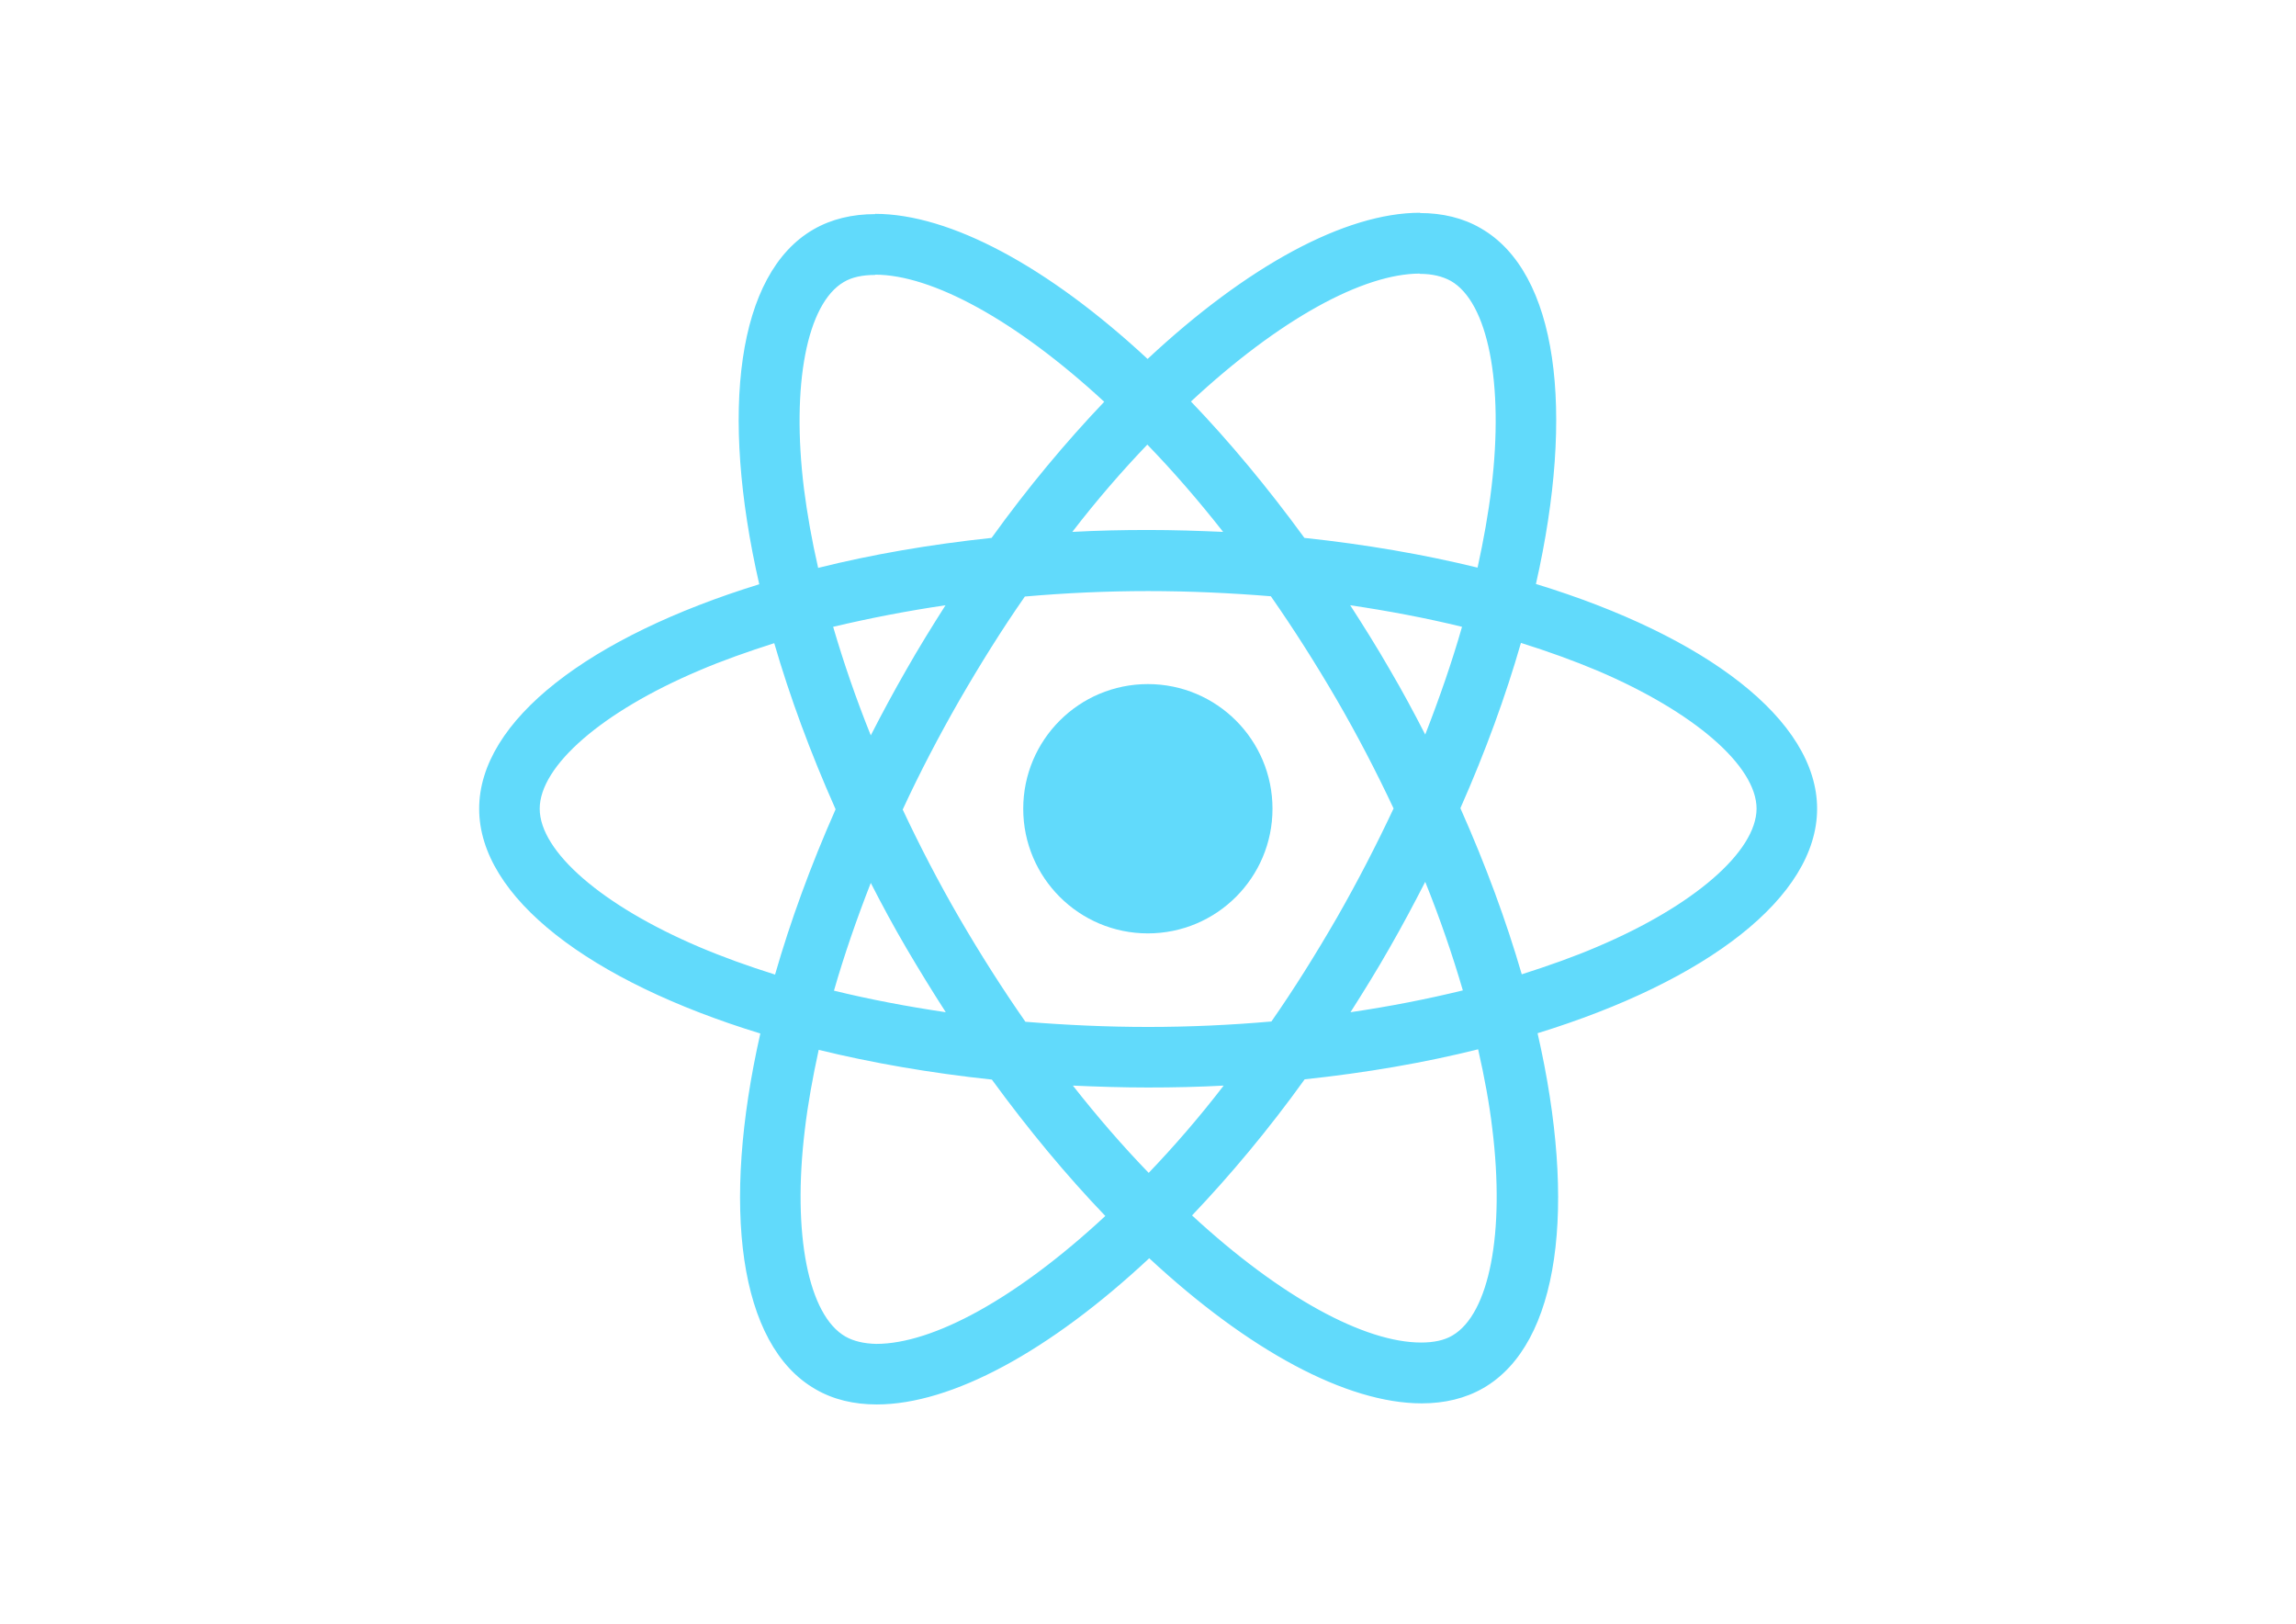
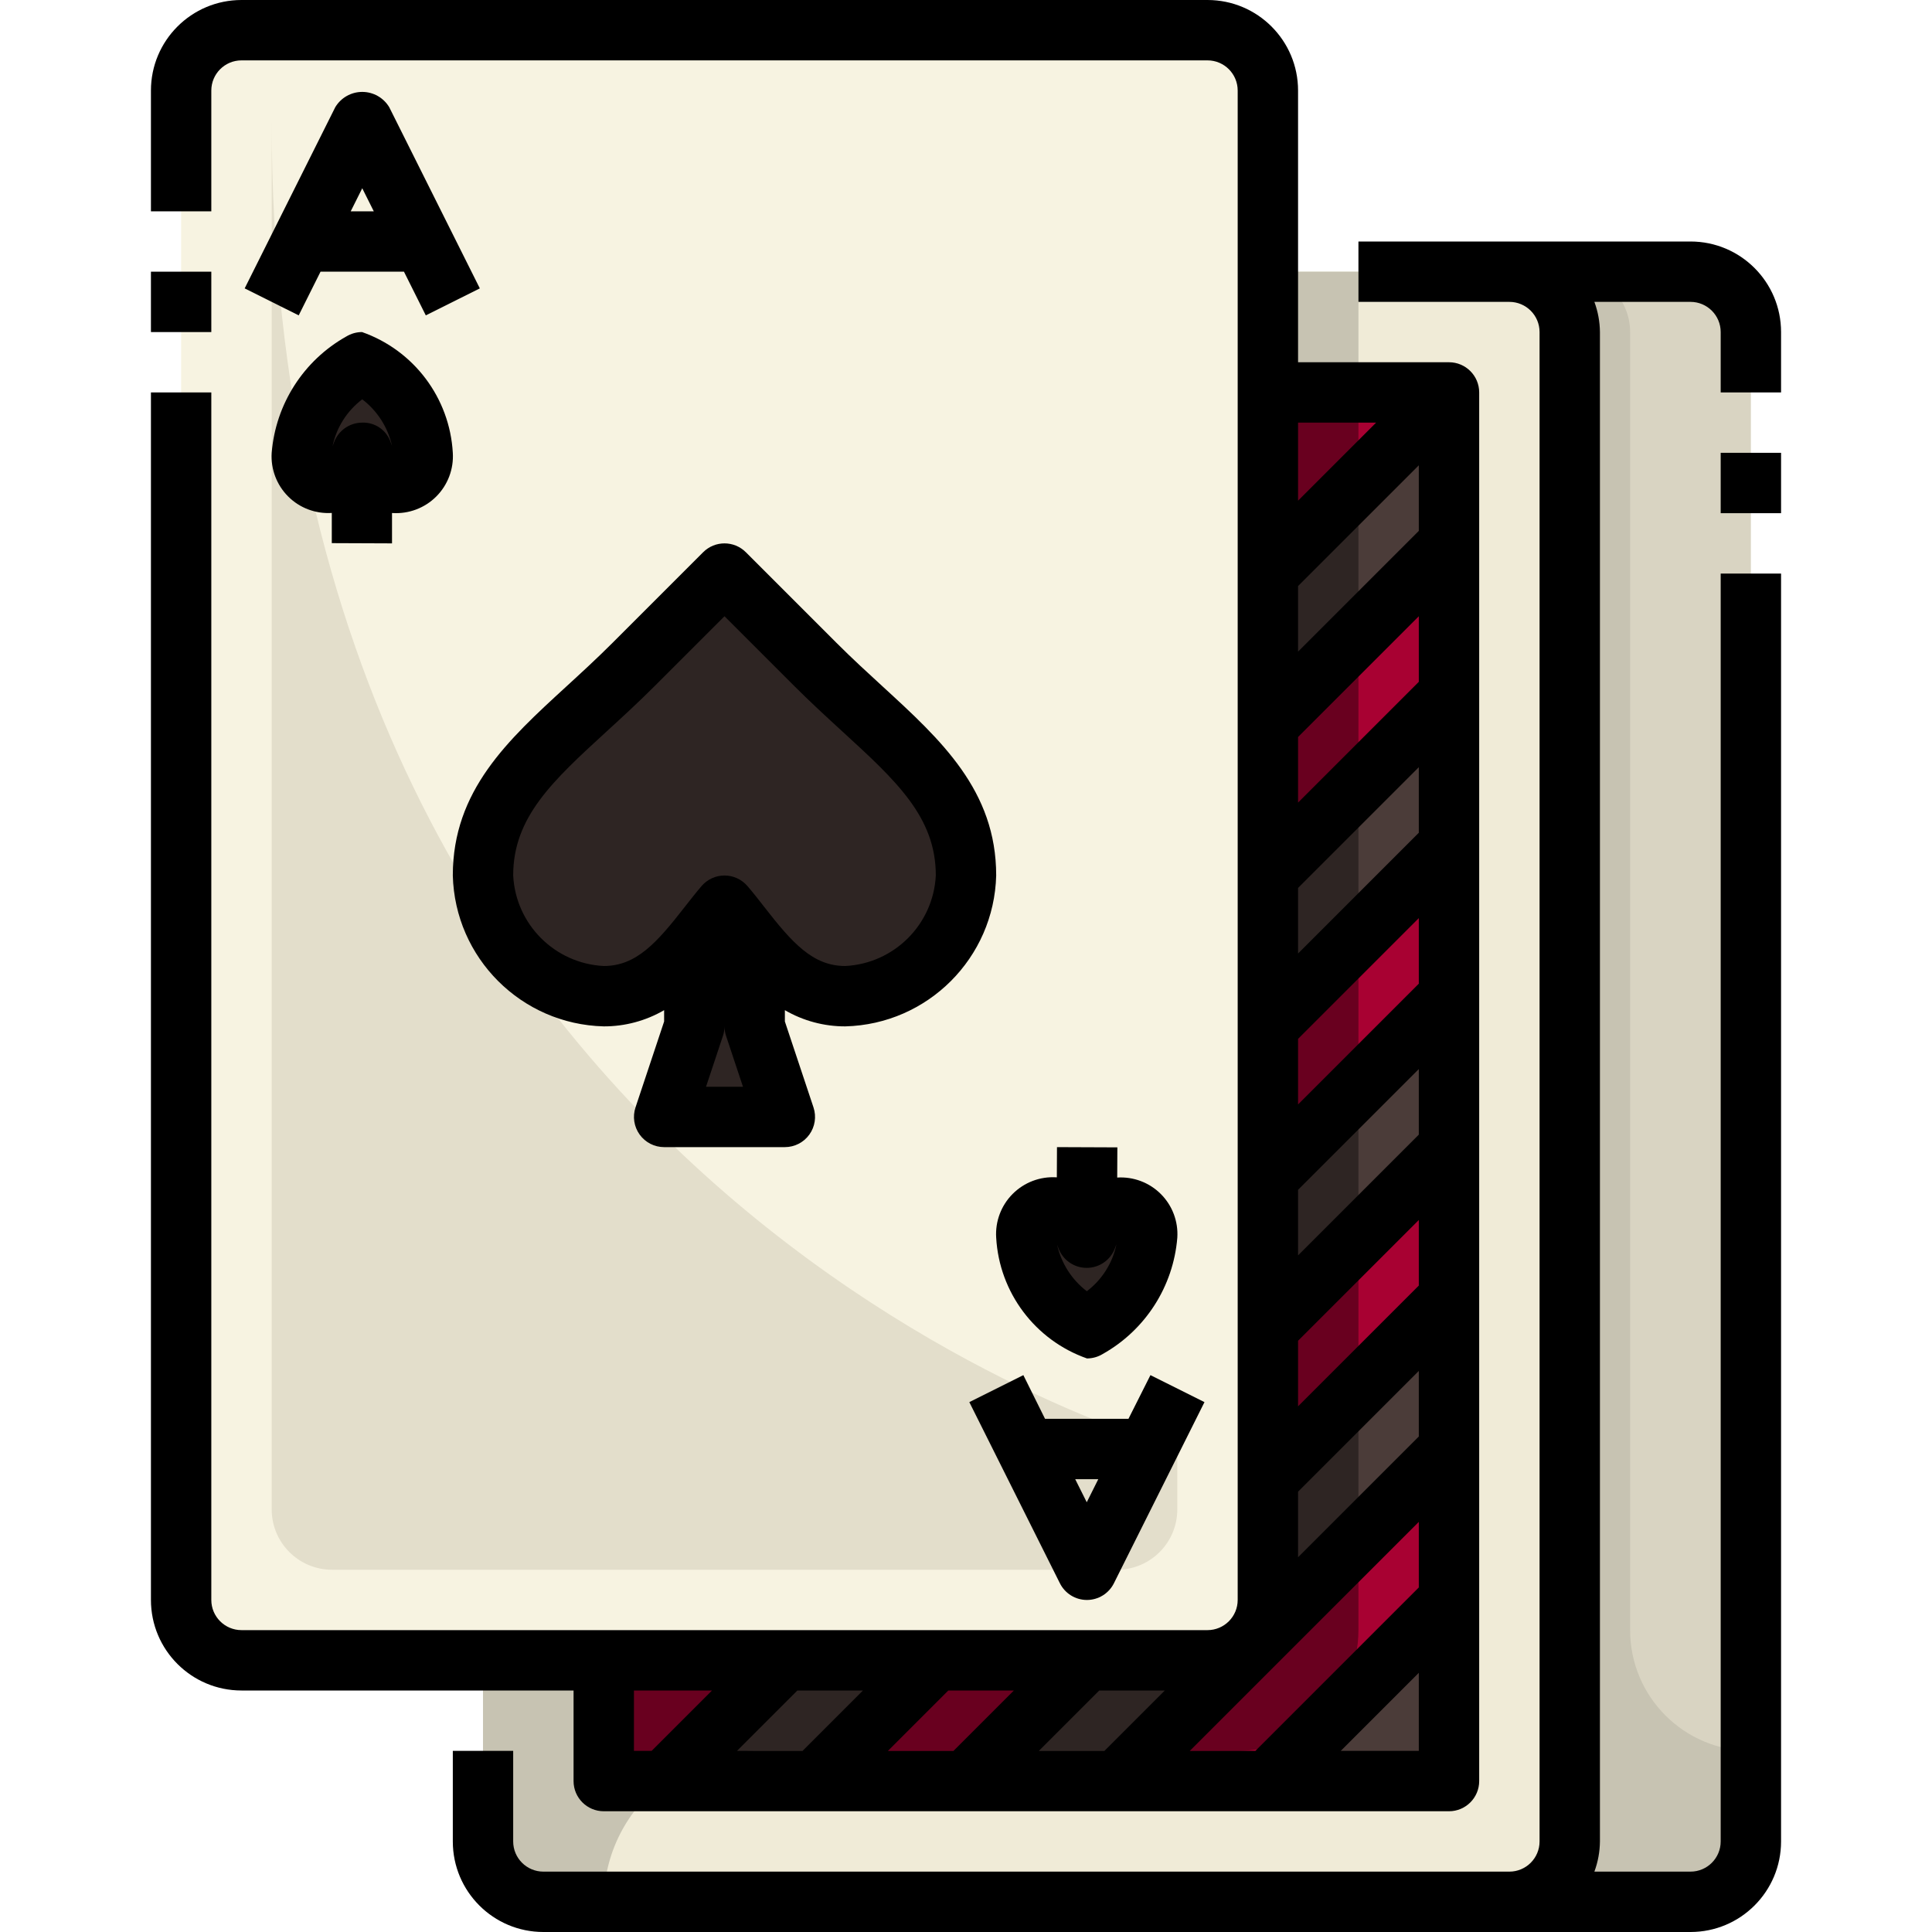
- <svg xmlns="http://www.w3.org/2000/svg" viewBox="0 0 841.9 595.3">
-   <g fill="#61DAFB">
-     <path d="M666.3 296.5c0-32.5-40.7-63.3-103.1-82.4 14.4-63.6 8-114.2-20.2-130.4-6.5-3.8-14.1-5.6-22.4-5.6v22.3c4.6 0 8.3.9 11.4 2.6 13.6 7.8 19.5 37.5 14.9 75.7-1.1 9.4-2.9 19.3-5.1 29.4-19.6-4.8-41-8.5-63.5-10.9-13.5-18.5-27.5-35.3-41.6-50 32.6-30.3 63.2-46.9 84-46.9V78c-27.5 0-63.5 19.6-99.9 53.6-36.4-33.8-72.4-53.2-99.9-53.2v22.3c20.7 0 51.4 16.5 84 46.6-14 14.7-28 31.4-41.3 49.9-22.6 2.4-44 6.1-63.6 11-2.3-10-4-19.7-5.2-29-4.7-38.2 1.1-67.9 14.6-75.8 3-1.8 6.9-2.6 11.5-2.6V78.5c-8.4 0-16 1.8-22.6 5.6-28.1 16.2-34.4 66.7-19.9 130.1-62.2 19.2-102.7 49.9-102.7 82.3 0 32.5 40.7 63.3 103.1 82.4-14.4 63.6-8 114.2 20.2 130.4 6.5 3.8 14.1 5.6 22.5 5.6 27.5 0 63.5-19.6 99.9-53.6 36.4 33.8 72.4 53.2 99.9 53.2 8.4 0 16-1.8 22.6-5.6 28.1-16.2 34.4-66.7 19.9-130.1 62-19.1 102.5-49.9 102.5-82.3zm-130.2-66.7c-3.7 12.9-8.3 26.2-13.5 39.5-4.1-8-8.4-16-13.1-24-4.6-8-9.5-15.8-14.4-23.4 14.2 2.1 27.9 4.7 41 7.9zm-45.8 106.5c-7.8 13.5-15.8 26.3-24.1 38.2-14.9 1.3-30 2-45.2 2-15.1 0-30.2-.7-45-1.9-8.3-11.9-16.4-24.6-24.2-38-7.6-13.1-14.5-26.4-20.8-39.8 6.2-13.4 13.2-26.8 20.7-39.9 7.8-13.5 15.8-26.3 24.1-38.2 14.9-1.3 30-2 45.2-2 15.1 0 30.2.7 45 1.9 8.3 11.9 16.4 24.6 24.2 38 7.6 13.1 14.5 26.4 20.8 39.8-6.3 13.4-13.2 26.8-20.7 39.9zm32.3-13c5.4 13.4 10 26.8 13.8 39.8-13.1 3.2-26.9 5.9-41.2 8 4.9-7.7 9.8-15.6 14.4-23.7 4.6-8 8.9-16.1 13-24.1zM421.2 430c-9.3-9.6-18.6-20.3-27.8-32 9 .4 18.2.7 27.5.7 9.4 0 18.7-.2 27.8-.7-9 11.7-18.3 22.4-27.5 32zm-74.4-58.9c-14.2-2.1-27.9-4.7-41-7.9 3.7-12.9 8.3-26.2 13.5-39.5 4.1 8 8.4 16 13.1 24 4.7 8 9.5 15.8 14.4 23.4zM420.7 163c9.3 9.6 18.6 20.3 27.8 32-9-.4-18.2-.7-27.5-.7-9.4 0-18.7.2-27.8.7 9-11.7 18.3-22.4 27.5-32zm-74 58.9c-4.9 7.7-9.8 15.6-14.4 23.7-4.6 8-8.9 16-13 24-5.4-13.4-10-26.8-13.8-39.8 13.1-3.1 26.9-5.8 41.2-7.9zm-90.5 125.2c-35.4-15.1-58.3-34.9-58.3-50.6 0-15.7 22.9-35.6 58.3-50.6 8.6-3.7 18-7 27.7-10.1 5.7 19.6 13.2 40 22.5 60.9-9.2 20.8-16.6 41.1-22.2 60.6-9.9-3.1-19.3-6.5-28-10.2zM310 490c-13.6-7.8-19.5-37.5-14.9-75.7 1.1-9.4 2.9-19.3 5.1-29.4 19.6 4.8 41 8.5 63.5 10.9 13.5 18.5 27.5 35.3 41.6 50-32.6 30.3-63.2 46.9-84 46.9-4.5-.1-8.3-1-11.3-2.7zm237.2-76.2c4.7 38.2-1.1 67.9-14.6 75.8-3 1.8-6.9 2.6-11.5 2.6-20.7 0-51.4-16.5-84-46.6 14-14.7 28-31.4 41.3-49.9 22.6-2.4 44-6.1 63.6-11 2.3 10.1 4.1 19.8 5.2 29.1zm38.5-66.7c-8.6 3.7-18 7-27.7 10.1-5.7-19.6-13.2-40-22.5-60.9 9.2-20.8 16.6-41.1 22.2-60.6 9.9 3.1 19.3 6.5 28.1 10.2 35.4 15.1 58.3 34.9 58.3 50.6-.1 15.7-23 35.6-58.4 50.6zM320.8 78.4z" />
-     <circle cx="420.9" cy="296.5" r="45.7" />
-     <path d="M520.5 78.1z" />
+ <svg xmlns="http://www.w3.org/2000/svg" viewBox="0 0 64 64" width="256px" height="256px">
+   <g data-name="04-spades">
+     <path fill="#d9d4c2" d="M50,9h6a2.006,2.006,0,0,1,2,2V61a2.006,2.006,0,0,1-2,2H50a2.006,2.006,0,0,0,2-2V11A2.006,2.006,0,0,0,50,9Z" />
+     <path fill="#4b3c39" d="M40,55a1.955,1.955,0,0,0,1.41-.59l.09.09L37,59H32l4-4Z" />
+     <path fill="#f0ebd7" d="M52,11V61a2.006,2.006,0,0,1-2,2H18a2.006,2.006,0,0,1-2-2V55h4v4H48V13H42V9h8A2.006,2.006,0,0,1,52,11Z" />
+     <polygon fill="#4b3c39" points="31 55 27 59 22 59 26 55 31 55" />
+     <polygon fill="#4b3c39" points="48 53 48 59 42 59 48 53" />
+     <path fill="#4b3c39" d="M42,53V49l6-6v5l-6.5,6.5-.09-.09A1.955,1.955,0,0,0,42,53Z" />
+     <polygon fill="#4b3c39" points="48 33 48 38 42 44 42 39 48 33" />
+     <polygon fill="#4b3c39" points="48 23 48 28 42 34 42 29 48 23" />
+     <polygon fill="#4b3c39" points="48 13 48 18 42 24 42 19 48 13" />
+     <polygon fill="#a80132" points="26 55 22 59 20 59 20 55 26 55" />
+     <polygon fill="#a80132" points="36 55 32 59 27 59 31 55 36 55" />
+     <polygon fill="#a80132" points="48 48 48 53 42 59 37 59 41.5 54.5 48 48" />
+     <polygon fill="#a80132" points="48 38 48 43 42 49 42 44 48 38" />
+     <polygon fill="#a80132" points="48 28 48 33 42 39 42 34 48 28" />
+     <polygon fill="#a80132" points="48 18 48 23 42 29 42 24 48 18" />
+     <polygon fill="#a80132" points="48 13 42 19 42 13 48 13" />
+     <path fill="#f7f3e1" d="M40,1H8A2.006,2.006,0,0,0,6,3V53a2.006,2.006,0,0,0,2,2H40a2.006,2.006,0,0,0,2-2V3A2.006,2.006,0,0,0,40,1Z" />
+     <path fill="#e3decb" d="M9,4V50a2,2,0,0,0,2,2H37a2,2,0,0,0,2-2V48S9,40,9,4Z" />
+     <path fill="#2e2523" d="M38,58l3.5-3.5-.09-.09A1.955,1.955,0,0,1,40,55H36l-3,3Z" />
+     <path fill="#c7c3b2" d="M22.027,59H20V55H16v6a2.006,2.006,0,0,0,2,2h2A4.98,4.98,0,0,1,22.027,59Z" />
+     <rect width="3" height="4" x="42" y="9" fill="#c7c3b2" />
+     <path fill="#2e2523" d="M22.027,59A4.959,4.959,0,0,1,25,58h3l3-3H26l-4,4Z" />
+     <path fill="#2e2523" d="M45,51V46l-3,3v4a1.955,1.955,0,0,1-.59,1.41l.09.09Z" />
+     <polygon fill="#2e2523" points="45 36 42 39 42 44 45 41 45 36" />
+     <polygon fill="#2e2523" points="45 26 42 29 42 34 45 31 45 26" />
+     <polygon fill="#2e2523" points="45 16 42 19 42 24 45 21 45 16" />
+     <polygon fill="#69001f" points="22 59 26 55 20 55 20 59 22 59" />
+     <polygon fill="#69001f" points="33 58 36 55 31 55 28 58 33 58" />
+     <path fill="#69001f" d="M45,54V51l-3.5,3.5L38,58h3A4,4,0,0,0,45,54Z" />
+     <polygon fill="#69001f" points="45 41 42 44 42 49 45 46 45 41" />
+     <polygon fill="#69001f" points="45 31 42 34 42 39 45 36 45 31" />
+     <polygon fill="#69001f" points="45 21 42 24 42 29 45 26 45 21" />
+     <polygon fill="#69001f" points="45 13 42 13 42 19 45 16 45 13" />
+     <path fill="#c7c3b2" d="M54,54V11a2,2,0,0,0-2-2H50a2.006,2.006,0,0,1,2,2V61a2.006,2.006,0,0,1-2,2h6a2.006,2.006,0,0,0,2-2V58A4,4,0,0,1,54,54Z" />
+     <path fill="#2e2523" d="M14,15a.9.9,0,0,1-1,1c-.5,0-.78-.4-1-1-.21.6-.5,1-1,.99A.894.894,0,0,1,10,15c0-1.88,1.99-2.99,1.99-3S14,13.12,14,15Z" />
+     <path fill="#2e2523" d="M37,40.01A.894.894,0,0,1,38,41c0,1.88-1.99,2.99-1.99,3S34,42.88,34,41a.9.9,0,0,1,1-1c.5,0,.78.4,1,1C36.21,40.4,36.5,40,37,40.01Z" />
+     <path fill="#2e2523" d="M27,22l-3-3-3,3c-2.55,2.55-5,4-5,7a4.155,4.155,0,0,0,4,4,3.882,3.882,0,0,0,3-1.75V34l-1,3h4l-1-3V31.25A3.882,3.882,0,0,0,28,33a4.155,4.155,0,0,0,4-4C32,26,29.55,24.55,27,22Z" />
+     <path d="M11.105,3.553l-3,6,1.79.894L10.618,9h2.764l.723,1.447,1.79-.894-3-6A1.042,1.042,0,0,0,11.105,3.553ZM11.618,7,12,6.236,12.382,7Z" />
+     <path d="M34.618,47,33.9,45.553l-1.79.894,3,6a1,1,0,0,0,1.79,0l3-6-1.79-.894L37.382,47Zm1,2h.764L36,49.764Z" />
+     <path d="M12.986,18l0-1.005h.017A1.883,1.883,0,0,0,15,15a4.511,4.511,0,0,0-3.007-4,1.006,1.006,0,0,0-.524.148A4.871,4.871,0,0,0,9,15a1.876,1.876,0,0,0,1.991,1.992l0,1ZM12,13.228a2.674,2.674,0,0,1,.987,1.543c-.012-.033-.027-.069-.041-.109A.96.96,0,0,0,12,14a1,1,0,0,0-.94.665l-.044.116A2.616,2.616,0,0,1,12,13.228Z" />
+     <path d="M35.014,38,35.009,39l-.017,0A1.883,1.883,0,0,0,33,41a4.511,4.511,0,0,0,3.007,4,1.006,1.006,0,0,0,.524-.148A4.871,4.871,0,0,0,39,41a1.876,1.876,0,0,0-1.991-1.992l.005-1Zm.991,4.776a2.674,2.674,0,0,1-.987-1.543c.012.033.027.069.041.109A1,1,0,0,0,36,42h0a1,1,0,0,0,.94-.665l.044-.116A2.616,2.616,0,0,1,36.005,42.772Z" />
+     <path d="M29.245,22.746c-.494-.453-1.014-.929-1.538-1.453l-3-3a1,1,0,0,0-1.414,0l-3,3c-.524.524-1.044,1-1.538,1.453C16.824,24.517,15,26.189,15,29a5.131,5.131,0,0,0,5,5,3.959,3.959,0,0,0,2-.537v.375l-.948,2.846A1,1,0,0,0,22,38h4a1,1,0,0,0,.948-1.316L26,33.838v-.375A3.959,3.959,0,0,0,28,34a5.131,5.131,0,0,0,5-5C33,26.189,31.176,24.517,29.245,22.746ZM23.388,36l.56-1.684A1,1,0,0,0,24,34a1,1,0,0,0,.052.316L24.612,36ZM28,32c-1.078,0-1.76-.772-2.677-1.949-.191-.246-.378-.485-.564-.7a1,1,0,0,0-1.518,0c-.186.217-.373.456-.564.7C21.76,31.228,21.078,32,20,32a3.163,3.163,0,0,1-3-3c0-1.931,1.3-3.126,3.106-4.78.515-.471,1.056-.968,1.6-1.513L24,20.414l2.293,2.293c.545.545,1.086,1.042,1.6,1.513C29.7,25.874,31,27.069,31,29A3.163,3.163,0,0,1,28,32Z" />
+     <rect width="2" height="2" x="5" y="9" />
+     <rect width="2" height="2" x="57" y="15" />
+     <path d="M56,8H45v2h5a1,1,0,0,1,1,1V61a1,1,0,0,1-1,1H18a1,1,0,0,1-1-1V58H15v3a3,3,0,0,0,3,3H56a3,3,0,0,0,3-3V19H57V61a1,1,0,0,1-1,1H52.816A2.966,2.966,0,0,0,53,61V11a2.966,2.966,0,0,0-.184-1H56a1,1,0,0,1,1,1v2h2V11A3,3,0,0,0,56,8Z" />
+     <path d="M19,59a1,1,0,0,0,1,1H48a1,1,0,0,0,1-1V13a1,1,0,0,0-1-1H43V3a3,3,0,0,0-3-3H8A3,3,0,0,0,5,3V7H7V3A1,1,0,0,1,8,2H40a1,1,0,0,1,1,1V53a1,1,0,0,1-1,1H8a1,1,0,0,1-1-1V13H5V53a3,3,0,0,0,3,3H19Zm2-3h2.586l-2,2H21ZM43,19.414l4-4v2.172l-4,4Zm4,33.172L41.586,58H39.414L47,50.414ZM43,24.414l4-4v2.172l-4,4Zm0,5,4-4v2.172l-4,4Zm0,5,4-4v2.172l-4,4Zm0,5,4-4v2.172l-4,4Zm0,5,4-4v2.172l-4,4Zm0,5,4-4v2.172l-4,4ZM36.586,58H34.414l2-2h2.172Zm-5,0H29.414l2-2h2.172Zm-5,0H24.414l2-2h2.172Zm17.828,0L47,55.414V58Zm1.172-44L43,16.586V14Z" />
  </g>
</svg>
